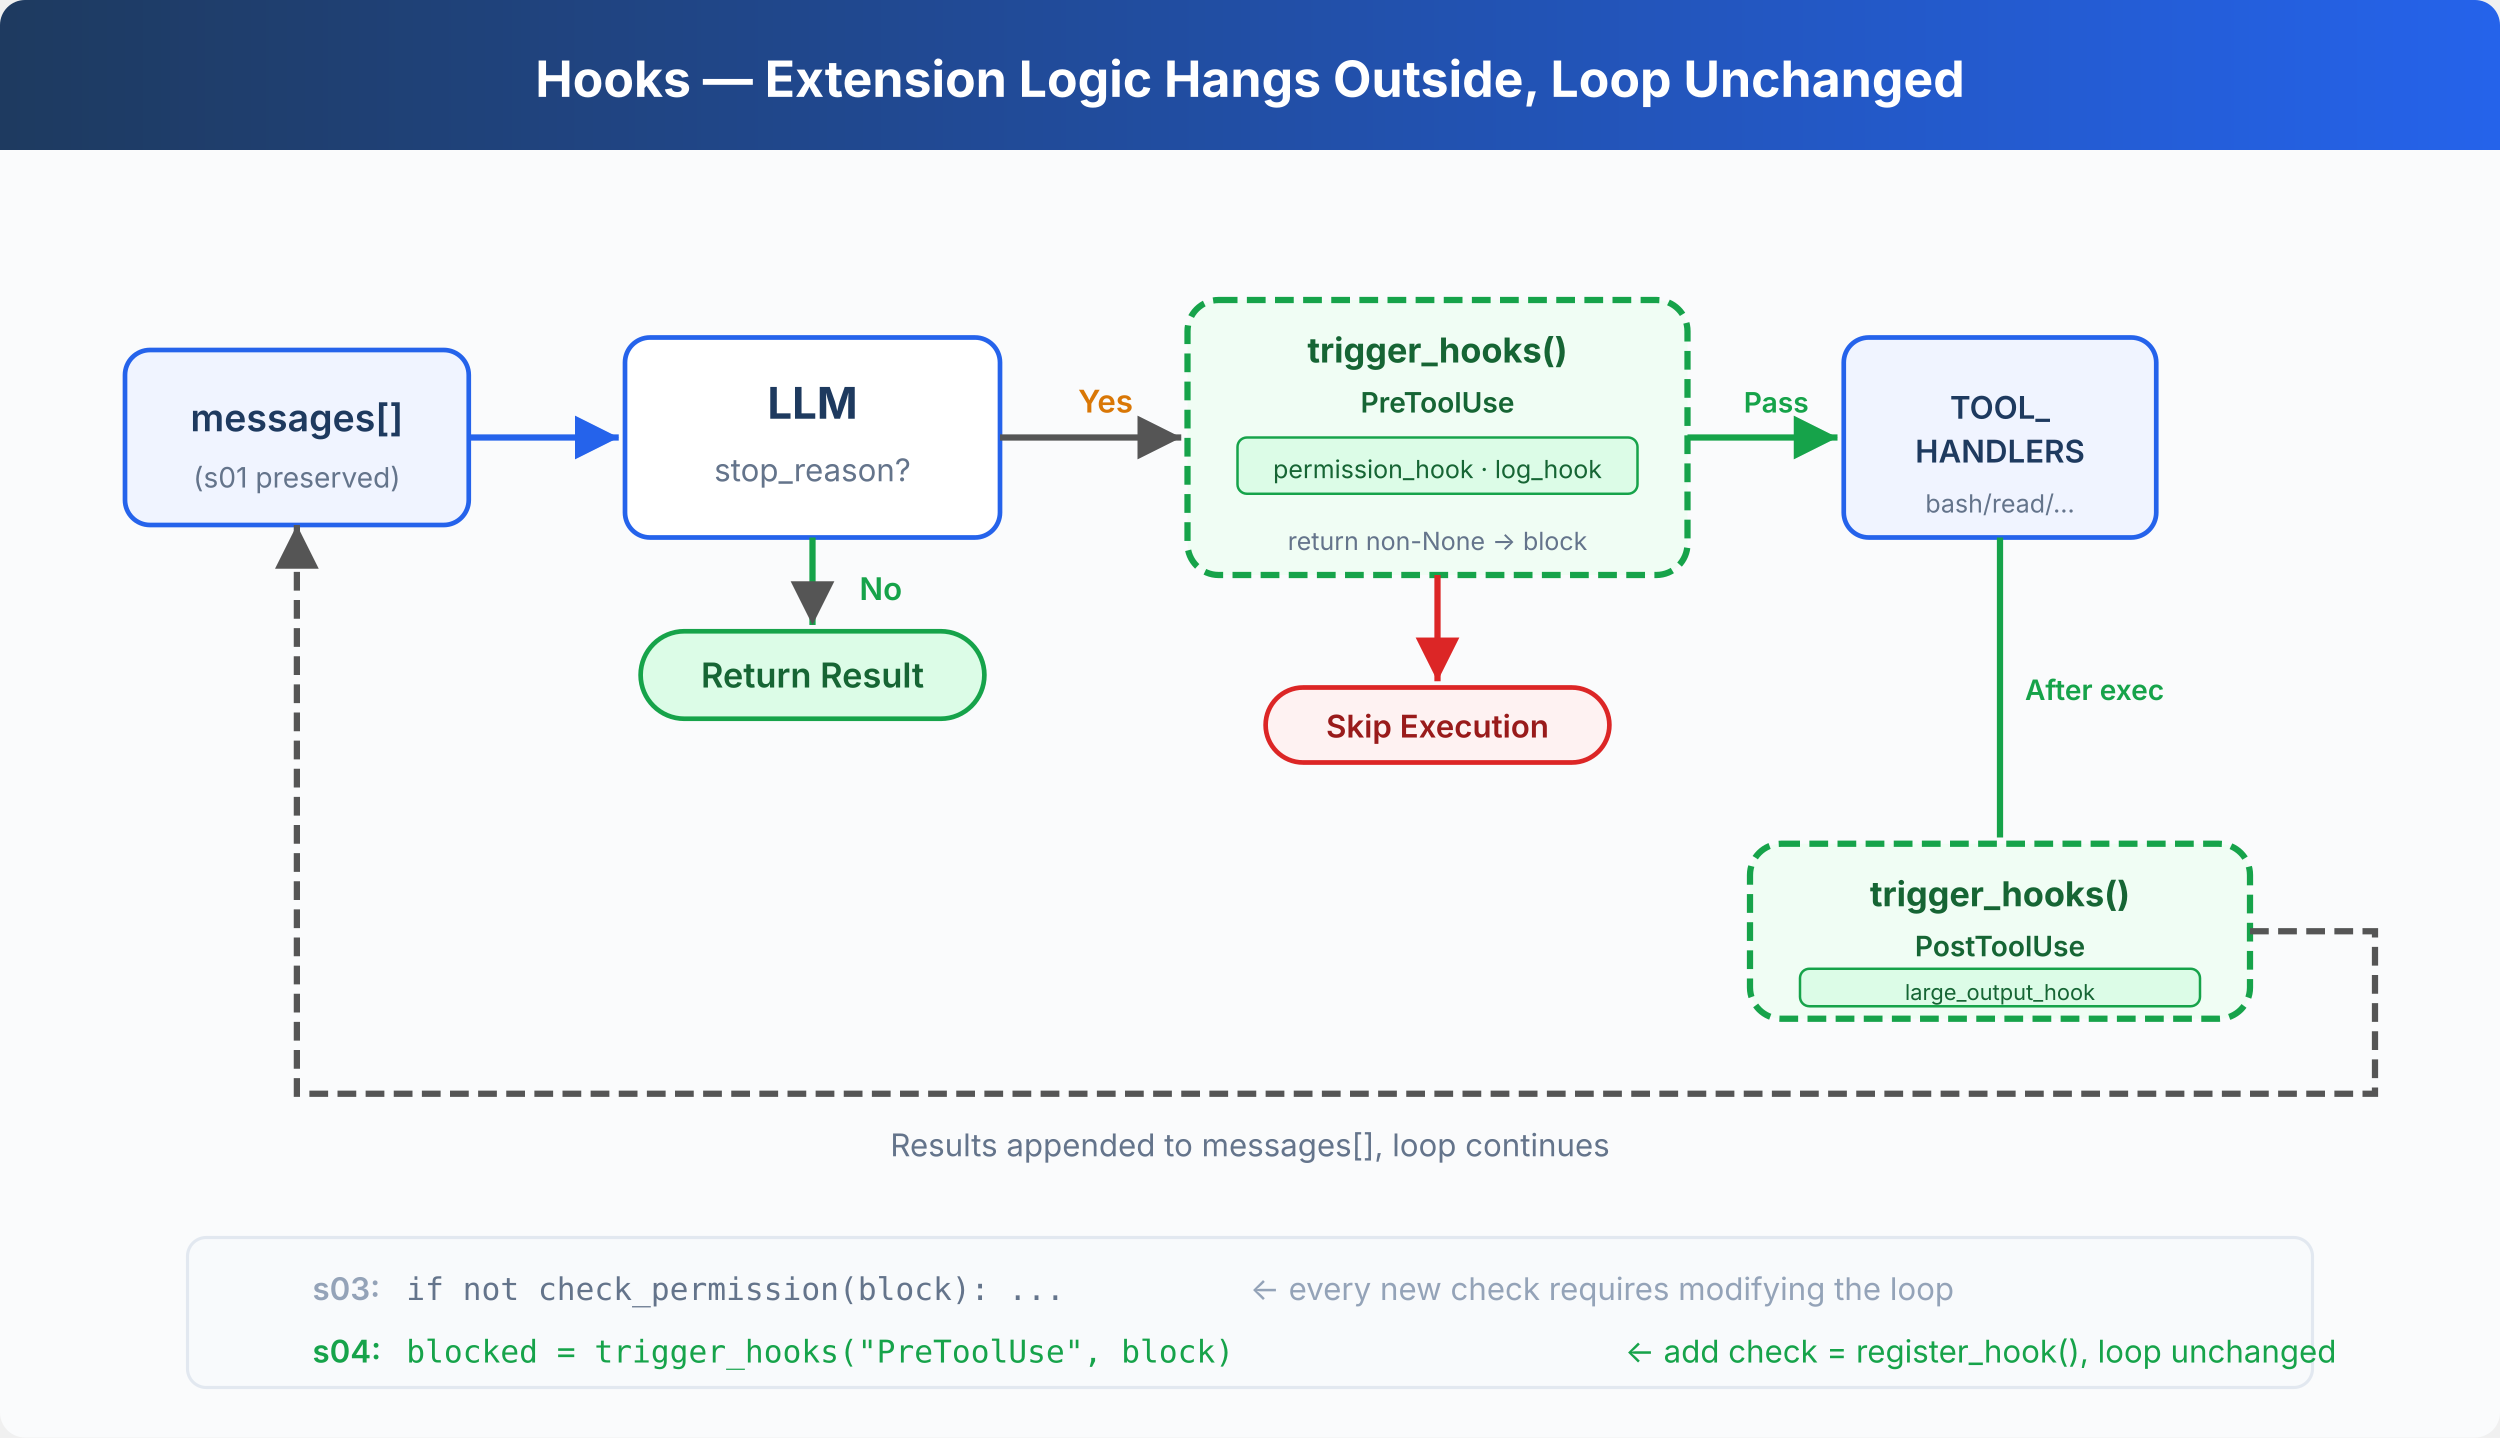
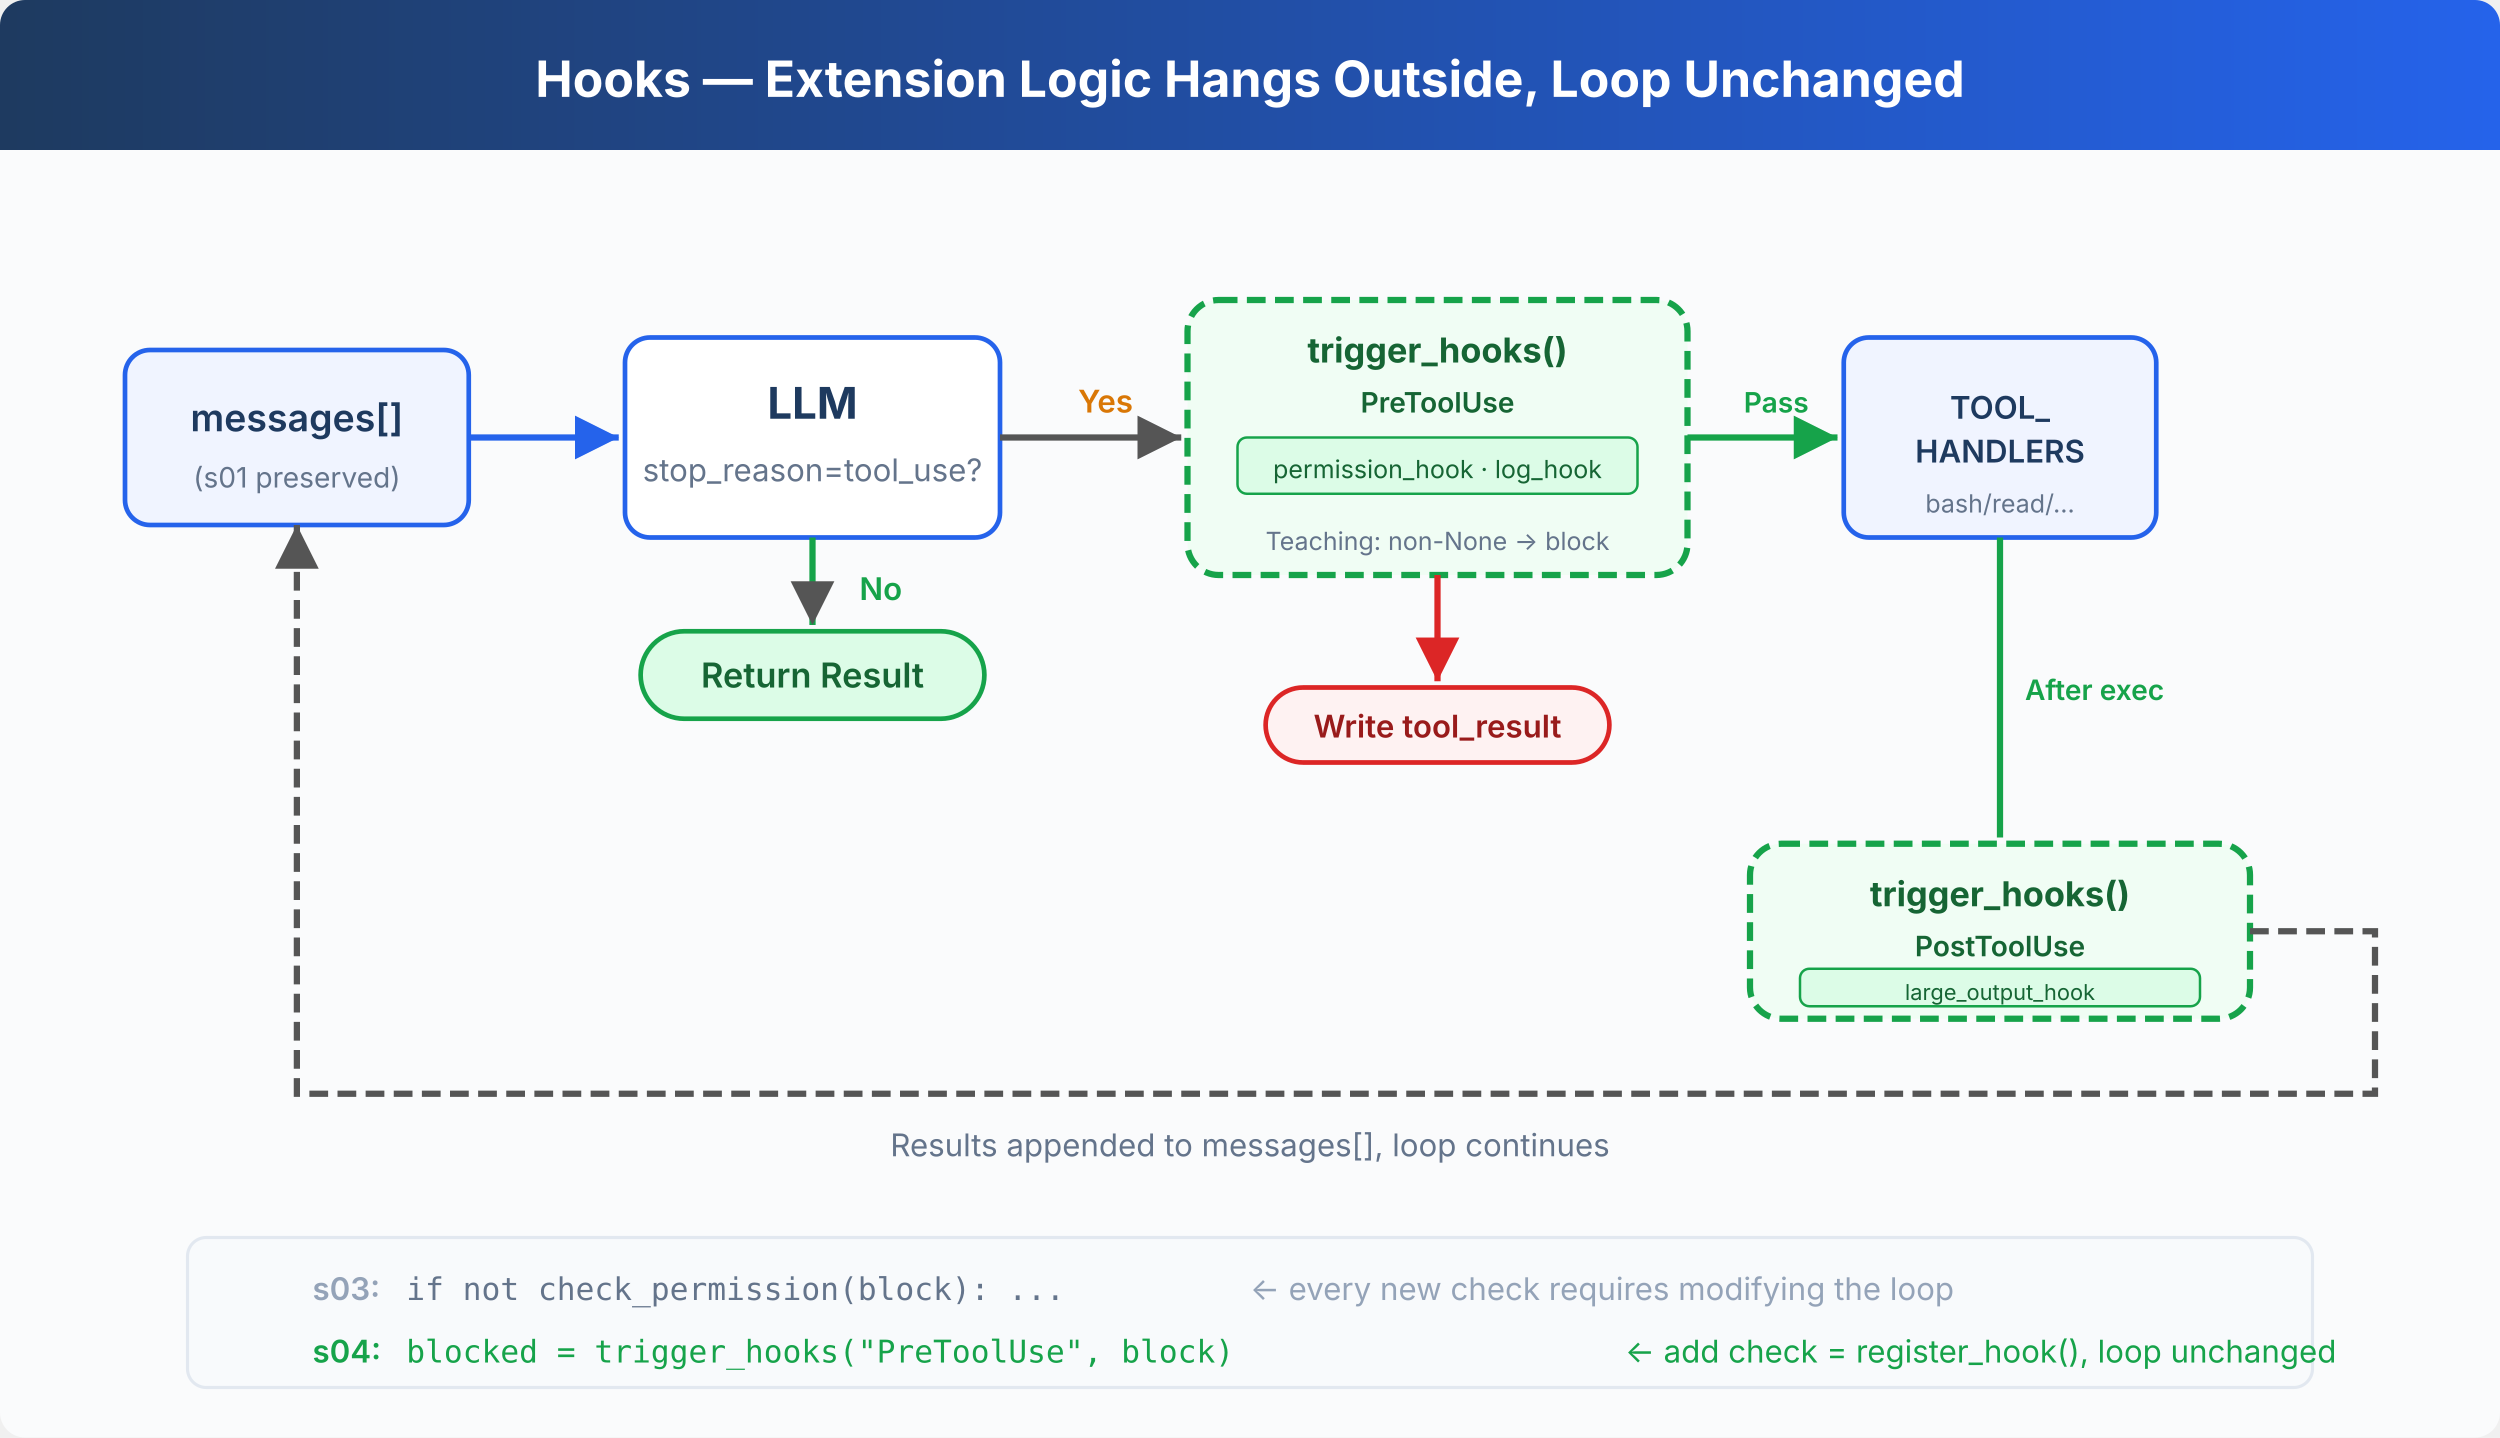
<svg xmlns="http://www.w3.org/2000/svg" viewBox="0 0 800 460" font-family="system-ui, -apple-system, sans-serif">
  <defs>
    <marker id="arrow" viewBox="0 0 10 10" refX="10" refY="5" markerWidth="7" markerHeight="7" orient="auto-start-reverse">
      <path d="M 0 0 L 10 5 L 0 10 z" fill="#555" />
    </marker>
    <marker id="arrow-blue" viewBox="0 0 10 10" refX="10" refY="5" markerWidth="7" markerHeight="7" orient="auto-start-reverse">
      <path d="M 0 0 L 10 5 L 0 10 z" fill="#2563eb" />
    </marker>
    <marker id="arrow-green" viewBox="0 0 10 10" refX="10" refY="5" markerWidth="7" markerHeight="7" orient="auto-start-reverse">
      <path d="M 0 0 L 10 5 L 0 10 z" fill="#16a34a" />
    </marker>
    <marker id="arrow-red" viewBox="0 0 10 10" refX="10" refY="5" markerWidth="7" markerHeight="7" orient="auto-start-reverse">
      <path d="M 0 0 L 10 5 L 0 10 z" fill="#dc2626" />
    </marker>
    <linearGradient id="header" x1="0" y1="0" x2="1" y2="0">
      <stop offset="0%" stop-color="#1e3a5f" />
      <stop offset="100%" stop-color="#2563eb" />
    </linearGradient>
  </defs>
  <rect width="800" height="460" fill="#fafbfc" rx="8" />
  <rect x="0" y="0" width="800" height="48" fill="url(#header)" rx="8" />
  <rect x="0" y="40" width="800" height="8" fill="url(#header)" />
  <text x="400" y="31" fill="#fff" font-size="16" font-weight="700" text-anchor="middle">Hooks — Extension Logic Hangs Outside, Loop Unchanged</text>
  <rect x="40" y="112" width="110" height="56" rx="8" fill="#f0f4ff" stroke="#2563eb" stroke-width="1.5" />
  <text x="95" y="138" fill="#1e3a5f" font-size="12" font-weight="600" text-anchor="middle">messages[]</text>
  <text x="95" y="156" fill="#64748b" font-size="9" text-anchor="middle">(s01 preserved)</text>
  <line x1="150" y1="140" x2="198" y2="140" stroke="#2563eb" stroke-width="2" marker-end="url(#arrow-blue)" />
  <rect x="200" y="108" width="120" height="64" rx="8" fill="#fff" stroke="#2563eb" stroke-width="1.5" />
  <text x="260" y="134" fill="#1e3a5f" font-size="14" font-weight="700" text-anchor="middle">LLM</text>
-   <text x="260" y="154" fill="#64748b" font-size="10" text-anchor="middle">stop_reason?</text>
+   <text x="260" y="154" fill="#64748b" font-size="10" text-anchor="middle">stop_reason=tool_use?</text>
  <line x1="260" y1="172" x2="260" y2="200" stroke="#16a34a" stroke-width="2" marker-end="url(#arrow)" />
  <text x="275" y="192" fill="#16a34a" font-size="10" font-weight="600">No</text>
  <rect x="205" y="202" width="110" height="28" rx="14" fill="#dcfce7" stroke="#16a34a" stroke-width="1.5" />
  <text x="260" y="220" fill="#166534" font-size="11" font-weight="600" text-anchor="middle">Return Result</text>
  <line x1="320" y1="140" x2="378" y2="140" stroke="#555" stroke-width="2" marker-end="url(#arrow)" />
  <text x="345" y="132" fill="#d97706" font-size="10" font-weight="600">Yes</text>
  <rect x="380" y="96" width="160" height="88" rx="10" fill="#f0fdf4" stroke="#16a34a" stroke-width="2" stroke-dasharray="6,3" />
  <text x="460" y="116" fill="#166534" font-size="11" font-weight="700" text-anchor="middle">trigger_hooks()</text>
  <text x="460" y="132" fill="#166534" font-size="9" font-weight="600" text-anchor="middle">PreToolUse</text>
  <rect x="396" y="140" width="128" height="18" rx="3" fill="#dcfce7" stroke="#16a34a" stroke-width="0.8" />
  <text x="460" y="153" fill="#166534" font-size="8" text-anchor="middle">permission_hook · log_hook</text>
-   <text x="460" y="176" fill="#64748b" font-size="8" text-anchor="middle">return non-None → block</text>
+   <text x="460" y="176" fill="#64748b" font-size="8" text-anchor="middle">Teaching: non-None → block</text>
  <line x1="460" y1="184" x2="460" y2="218" stroke="#dc2626" stroke-width="2" marker-end="url(#arrow-red)" />
  <rect x="405" y="220" width="110" height="24" rx="12" fill="#fef2f2" stroke="#dc2626" stroke-width="1.5" />
-   <text x="460" y="236" fill="#991b1b" font-size="10" font-weight="600" text-anchor="middle">Skip Execution</text>
+   <text x="460" y="236" fill="#991b1b" font-size="10" font-weight="600" text-anchor="middle">Write tool_result</text>
  <line x1="540" y1="140" x2="588" y2="140" stroke="#16a34a" stroke-width="2" marker-end="url(#arrow-green)" />
  <text x="558" y="132" fill="#16a34a" font-size="9" font-weight="600">Pass</text>
  <rect x="590" y="108" width="100" height="64" rx="8" fill="#f0f4ff" stroke="#2563eb" stroke-width="1.5" />
  <text x="640" y="134" fill="#1e3a5f" font-size="10" font-weight="600" text-anchor="middle">TOOL_</text>
  <text x="640" y="148" fill="#1e3a5f" font-size="10" font-weight="600" text-anchor="middle">HANDLERS</text>
  <text x="640" y="164" fill="#64748b" font-size="8" text-anchor="middle">bash/read/...</text>
  <line x1="640" y1="172" x2="640" y2="268" stroke="#16a34a" stroke-width="2" />
  <text x="648" y="224" fill="#16a34a" font-size="9" font-weight="600">After exec</text>
  <rect x="560" y="270" width="160" height="56" rx="10" fill="#f0fdf4" stroke="#16a34a" stroke-width="2" stroke-dasharray="6,3" />
  <text x="640" y="290" fill="#166534" font-size="11" font-weight="700" text-anchor="middle">trigger_hooks()</text>
  <text x="640" y="306" fill="#166534" font-size="9" font-weight="600" text-anchor="middle">PostToolUse</text>
  <rect x="576" y="310" width="128" height="12" rx="3" fill="#dcfce7" stroke="#16a34a" stroke-width="0.8" />
  <text x="640" y="320" fill="#166534" font-size="7" text-anchor="middle">large_output_hook</text>
  <path d="M 720 298 L 760 298 L 760 350 L 95 350 L 95 168" fill="none" stroke="#555" stroke-width="2" marker-end="url(#arrow)" stroke-dasharray="6,3" />
  <text x="400" y="370" fill="#64748b" font-size="10" text-anchor="middle">Results appended to messages[], loop continues</text>
  <rect x="60" y="396" width="680" height="48" rx="6" fill="#f8fafc" stroke="#e2e8f0" stroke-width="1" />
  <text x="100" y="416" fill="#94a3b8" font-size="10" font-weight="600">s03:</text>
  <text x="130" y="416" fill="#64748b" font-size="10" font-family="monospace">if not check_permission(block): ...</text>
  <text x="400" y="416" fill="#94a3b8" font-size="10">← every new check requires modifying the loop</text>
  <text x="100" y="436" fill="#16a34a" font-size="10" font-weight="600">s04:</text>
  <text x="130" y="436" fill="#16a34a" font-size="10" font-family="monospace">blocked = trigger_hooks("PreToolUse", block)</text>
  <text x="520" y="436" fill="#16a34a" font-size="10">← add check = register_hook(), loop unchanged</text>
</svg>
